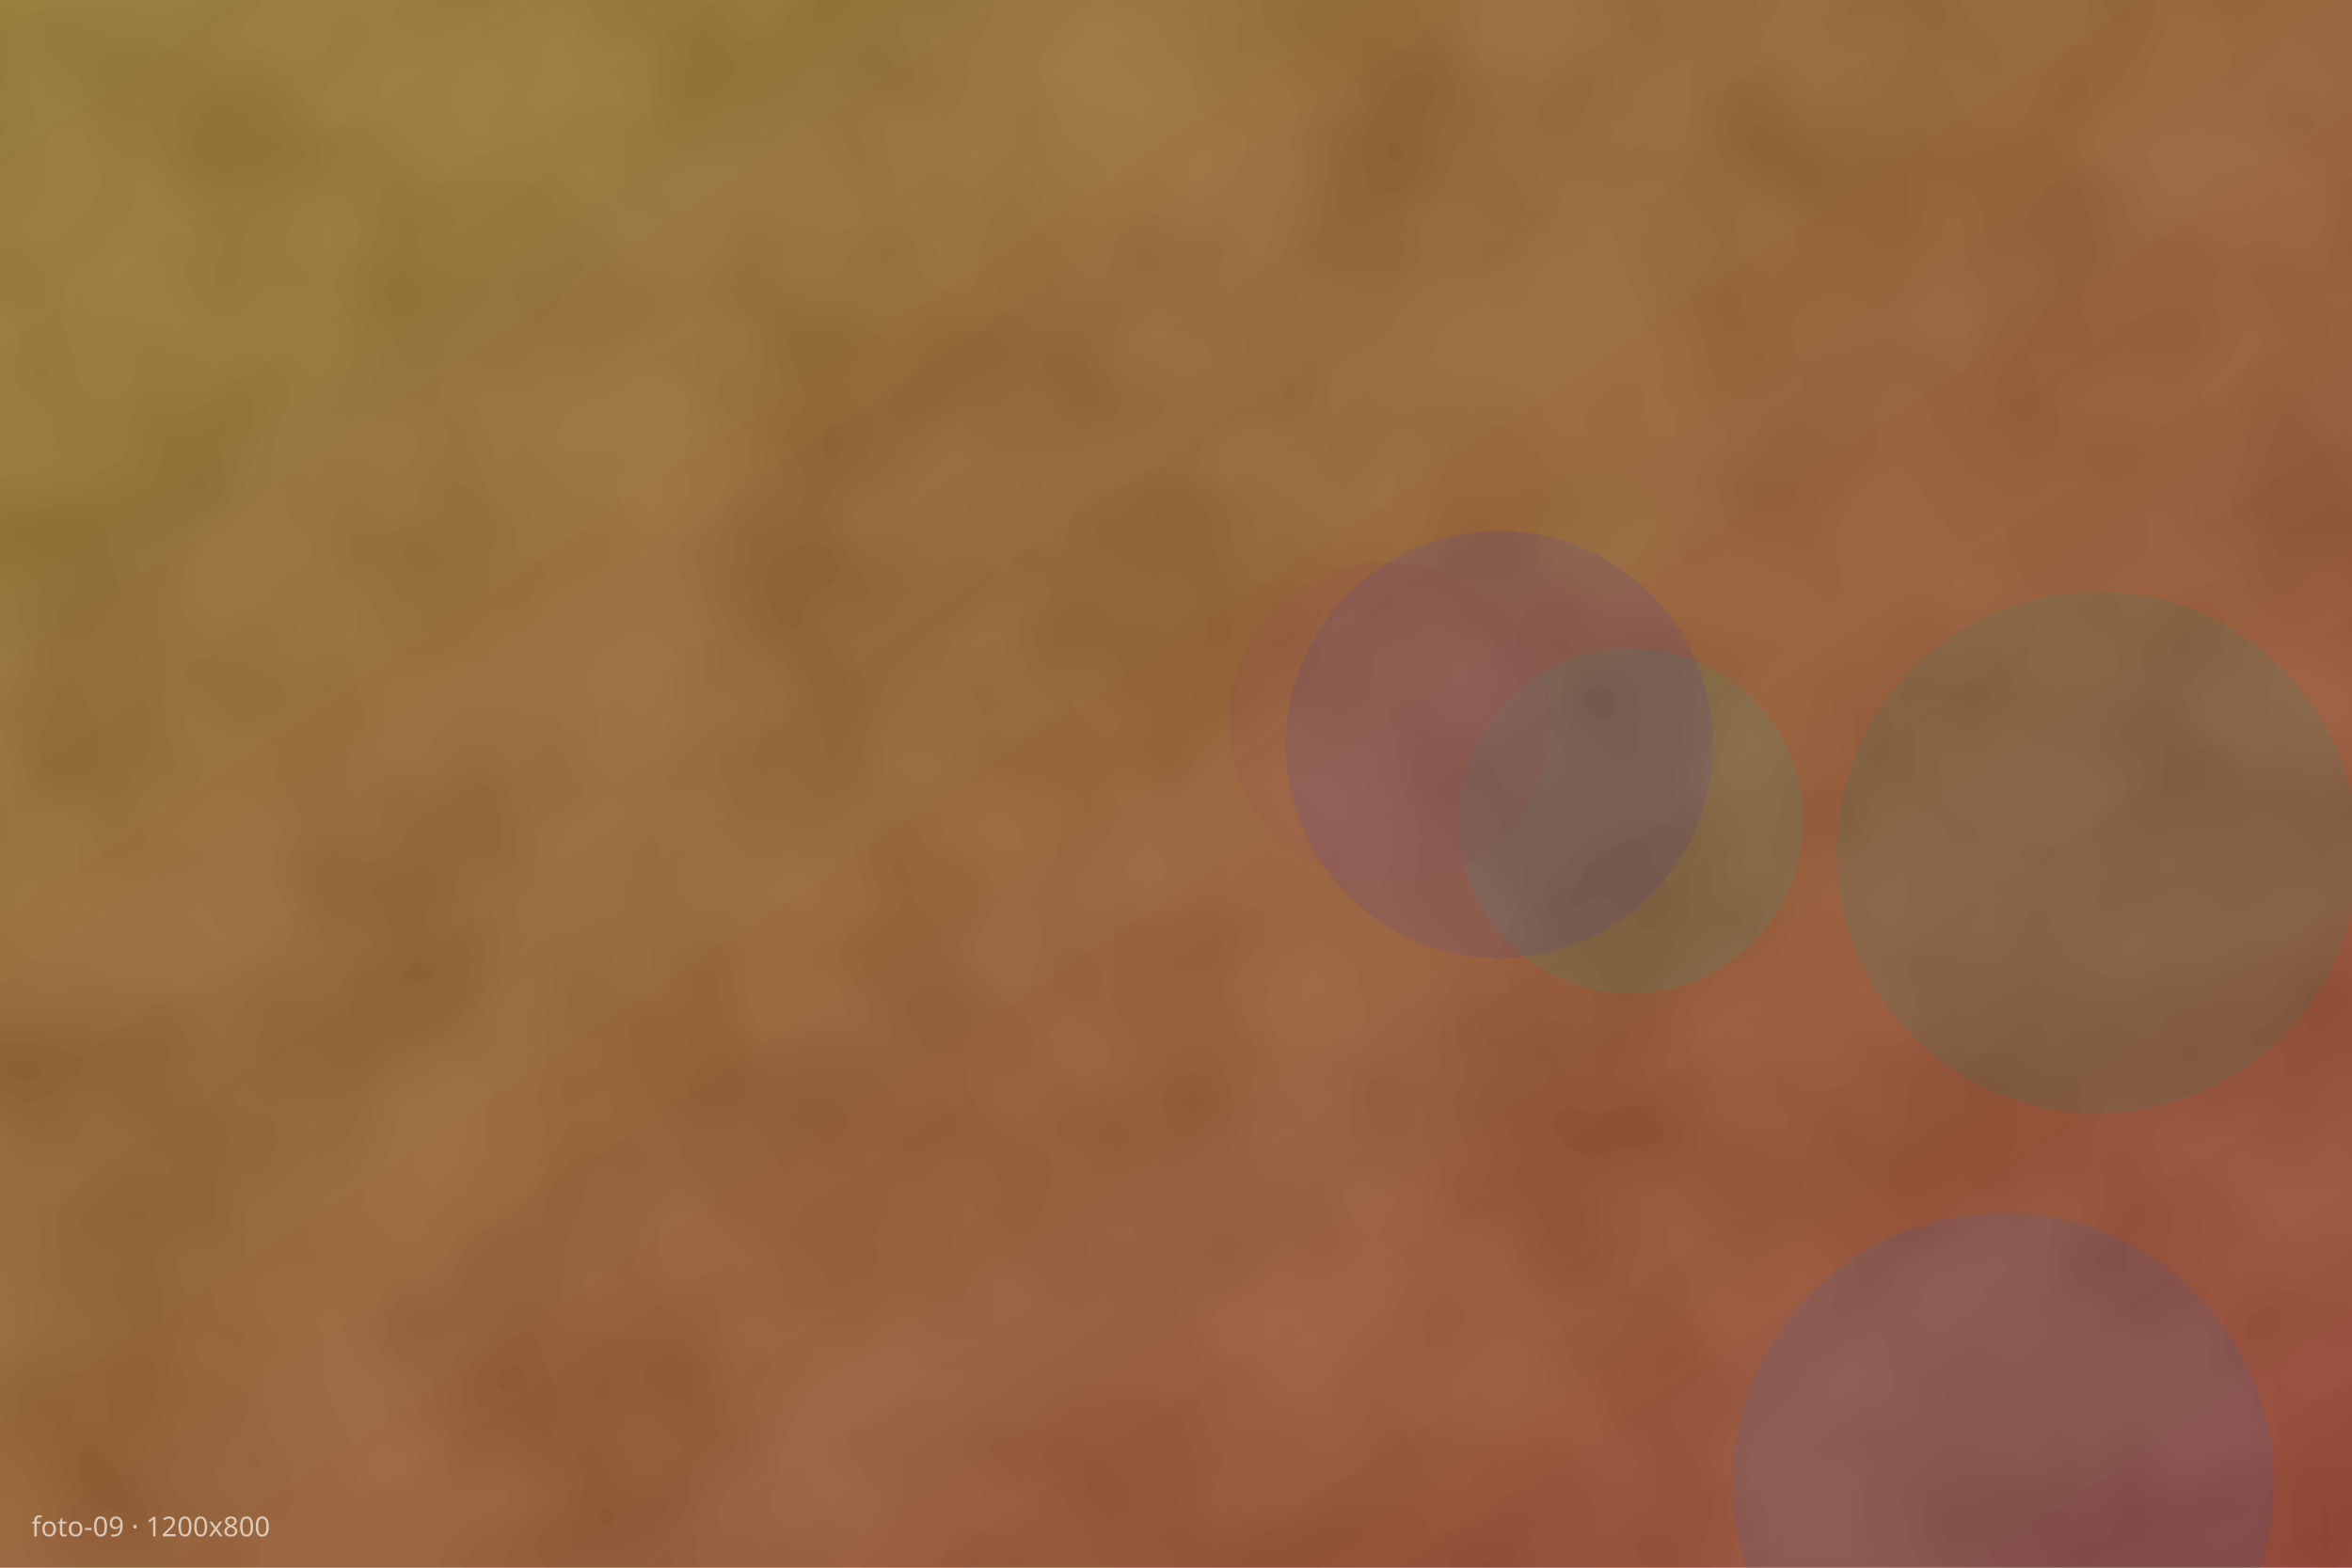
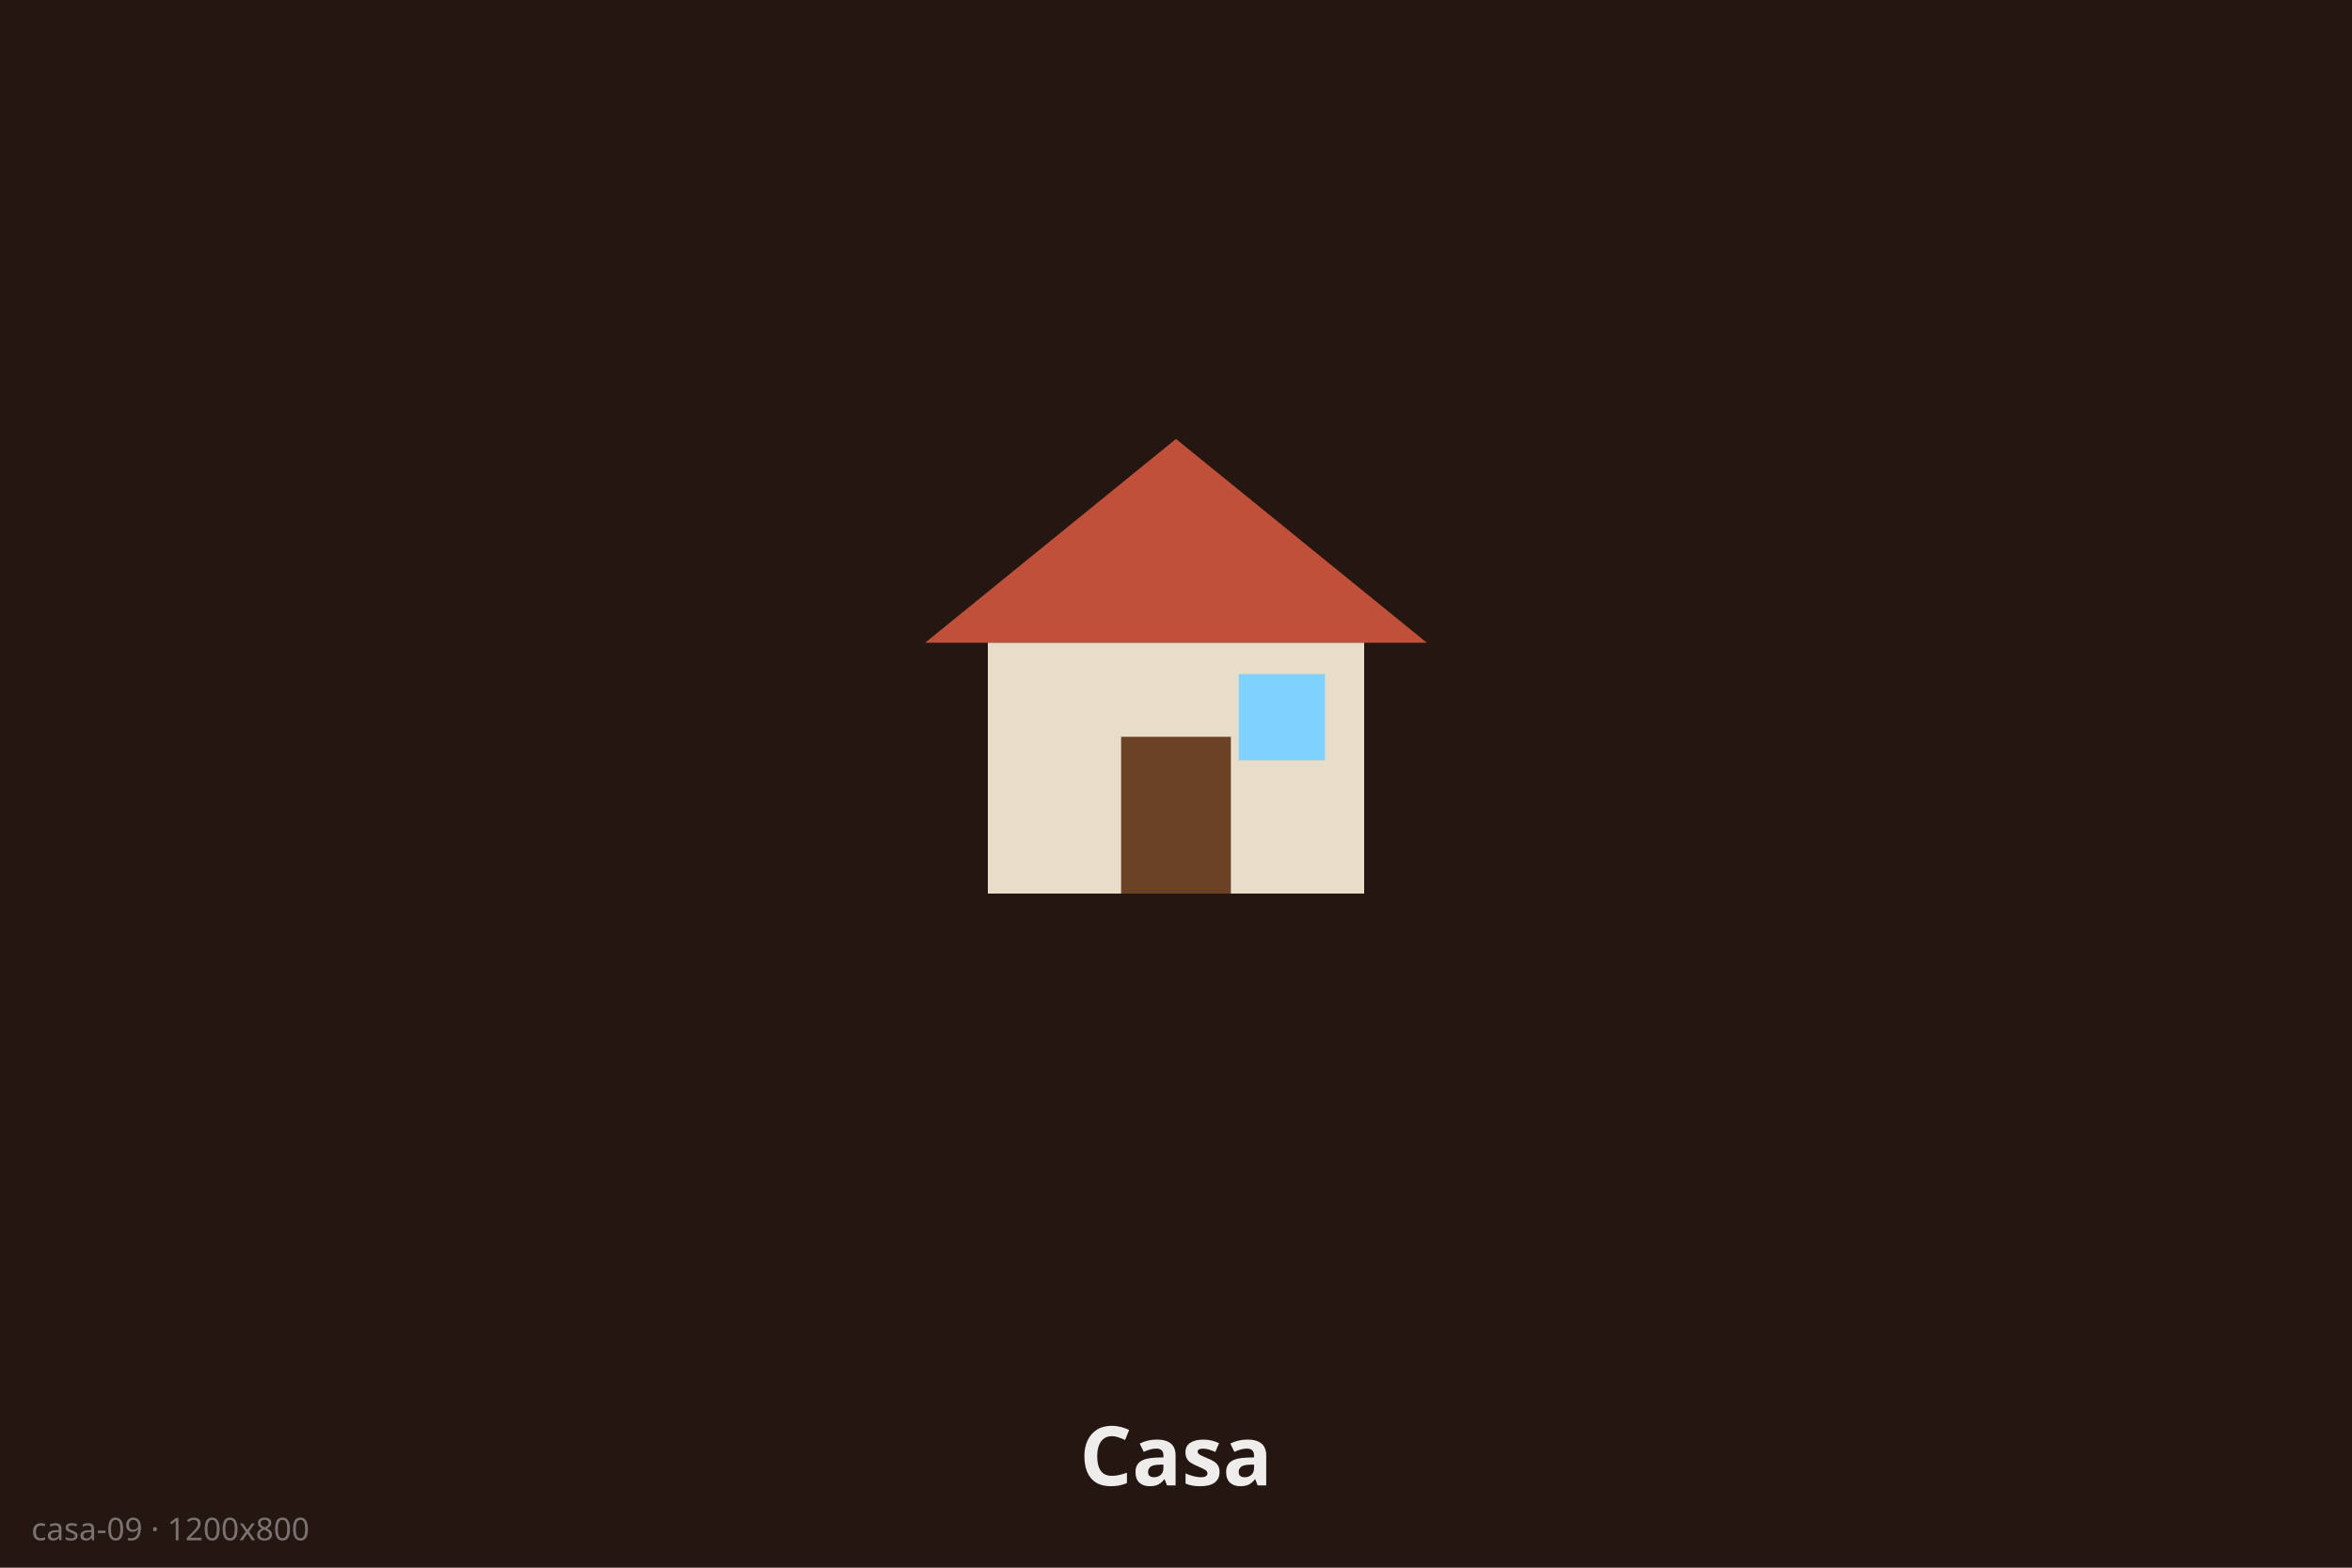
<svg xmlns="http://www.w3.org/2000/svg" width="1200" height="800" viewBox="0 0 1200 800">
-   <defs>
-     <linearGradient id="g8" x1="0" y1="0" x2="1" y2="1">
-       <stop offset="0%" stop-color="#ffcf4d" />
-       <stop offset="100%" stop-color="#ff6b4d" />
-     </linearGradient>
-     <filter id="noise8" x="-20%" y="-20%" width="140%" height="140%">
-       <feTurbulence type="fractalNoise" baseFrequency="0.008" numOctaves="3" seed="440" result="noise" />
-       <feColorMatrix in="noise" type="matrix" values="0 0 0 0 1  0 0 0 0 1  0 0 0 0 1  0 0 0 0.06 0" />
-       <feComposite operator="over" in2="SourceGraphic" />
-     </filter>
-   </defs>
-   <rect width="1200" height="800" fill="url(#g8)" />
-   <circle cx="832" cy="419" r="88" fill="#4dffb8" opacity="0.18" />
-   <circle cx="1022" cy="757" r="138" fill="#5b8cff" opacity="0.18" />
-   <circle cx="709" cy="369" r="82" fill="#ff6b6b" opacity="0.18" />
-   <circle cx="1070" cy="435" r="133" fill="#35c98f" opacity="0.18" />
-   <circle cx="817" cy="272" r="32" fill="#f5b942" opacity="0.18" />
-   <circle cx="765" cy="380" r="109" fill="#7c4dff" opacity="0.18" />
-   <rect width="1200" height="800" filter="url(#noise8)" opacity="0.5" />
-   <text x="16" y="784" font-family="sans-serif" font-size="14" fill="rgba(255,255,255,0.65)">foto-09 · 1200x800</text>
+   <rect width="1200" height="800" fill="#241611" />
+   <g transform="translate(600, 336) scale(4.000)">
+     <polygon points="-32,-2 0,-28 32,-2" fill="#c0503a" />
+     <rect x="-24" y="-2" width="48" height="32" fill="#e8ddc8" />
+     <rect x="-7" y="10" width="14" height="20" fill="#6b4226" />
+     <rect x="8" y="2" width="11" height="11" fill="#7fd1ff" />
+   </g>
+   <text x="600" y="758" font-family="sans-serif" font-size="42" font-weight="700" fill="rgba(255,255,255,0.92)" text-anchor="middle">Casa</text>
+   <text x="16" y="786" font-family="sans-serif" font-size="16" fill="rgba(255,255,255,0.4)">casa-09 · 1200x800</text>
</svg>
